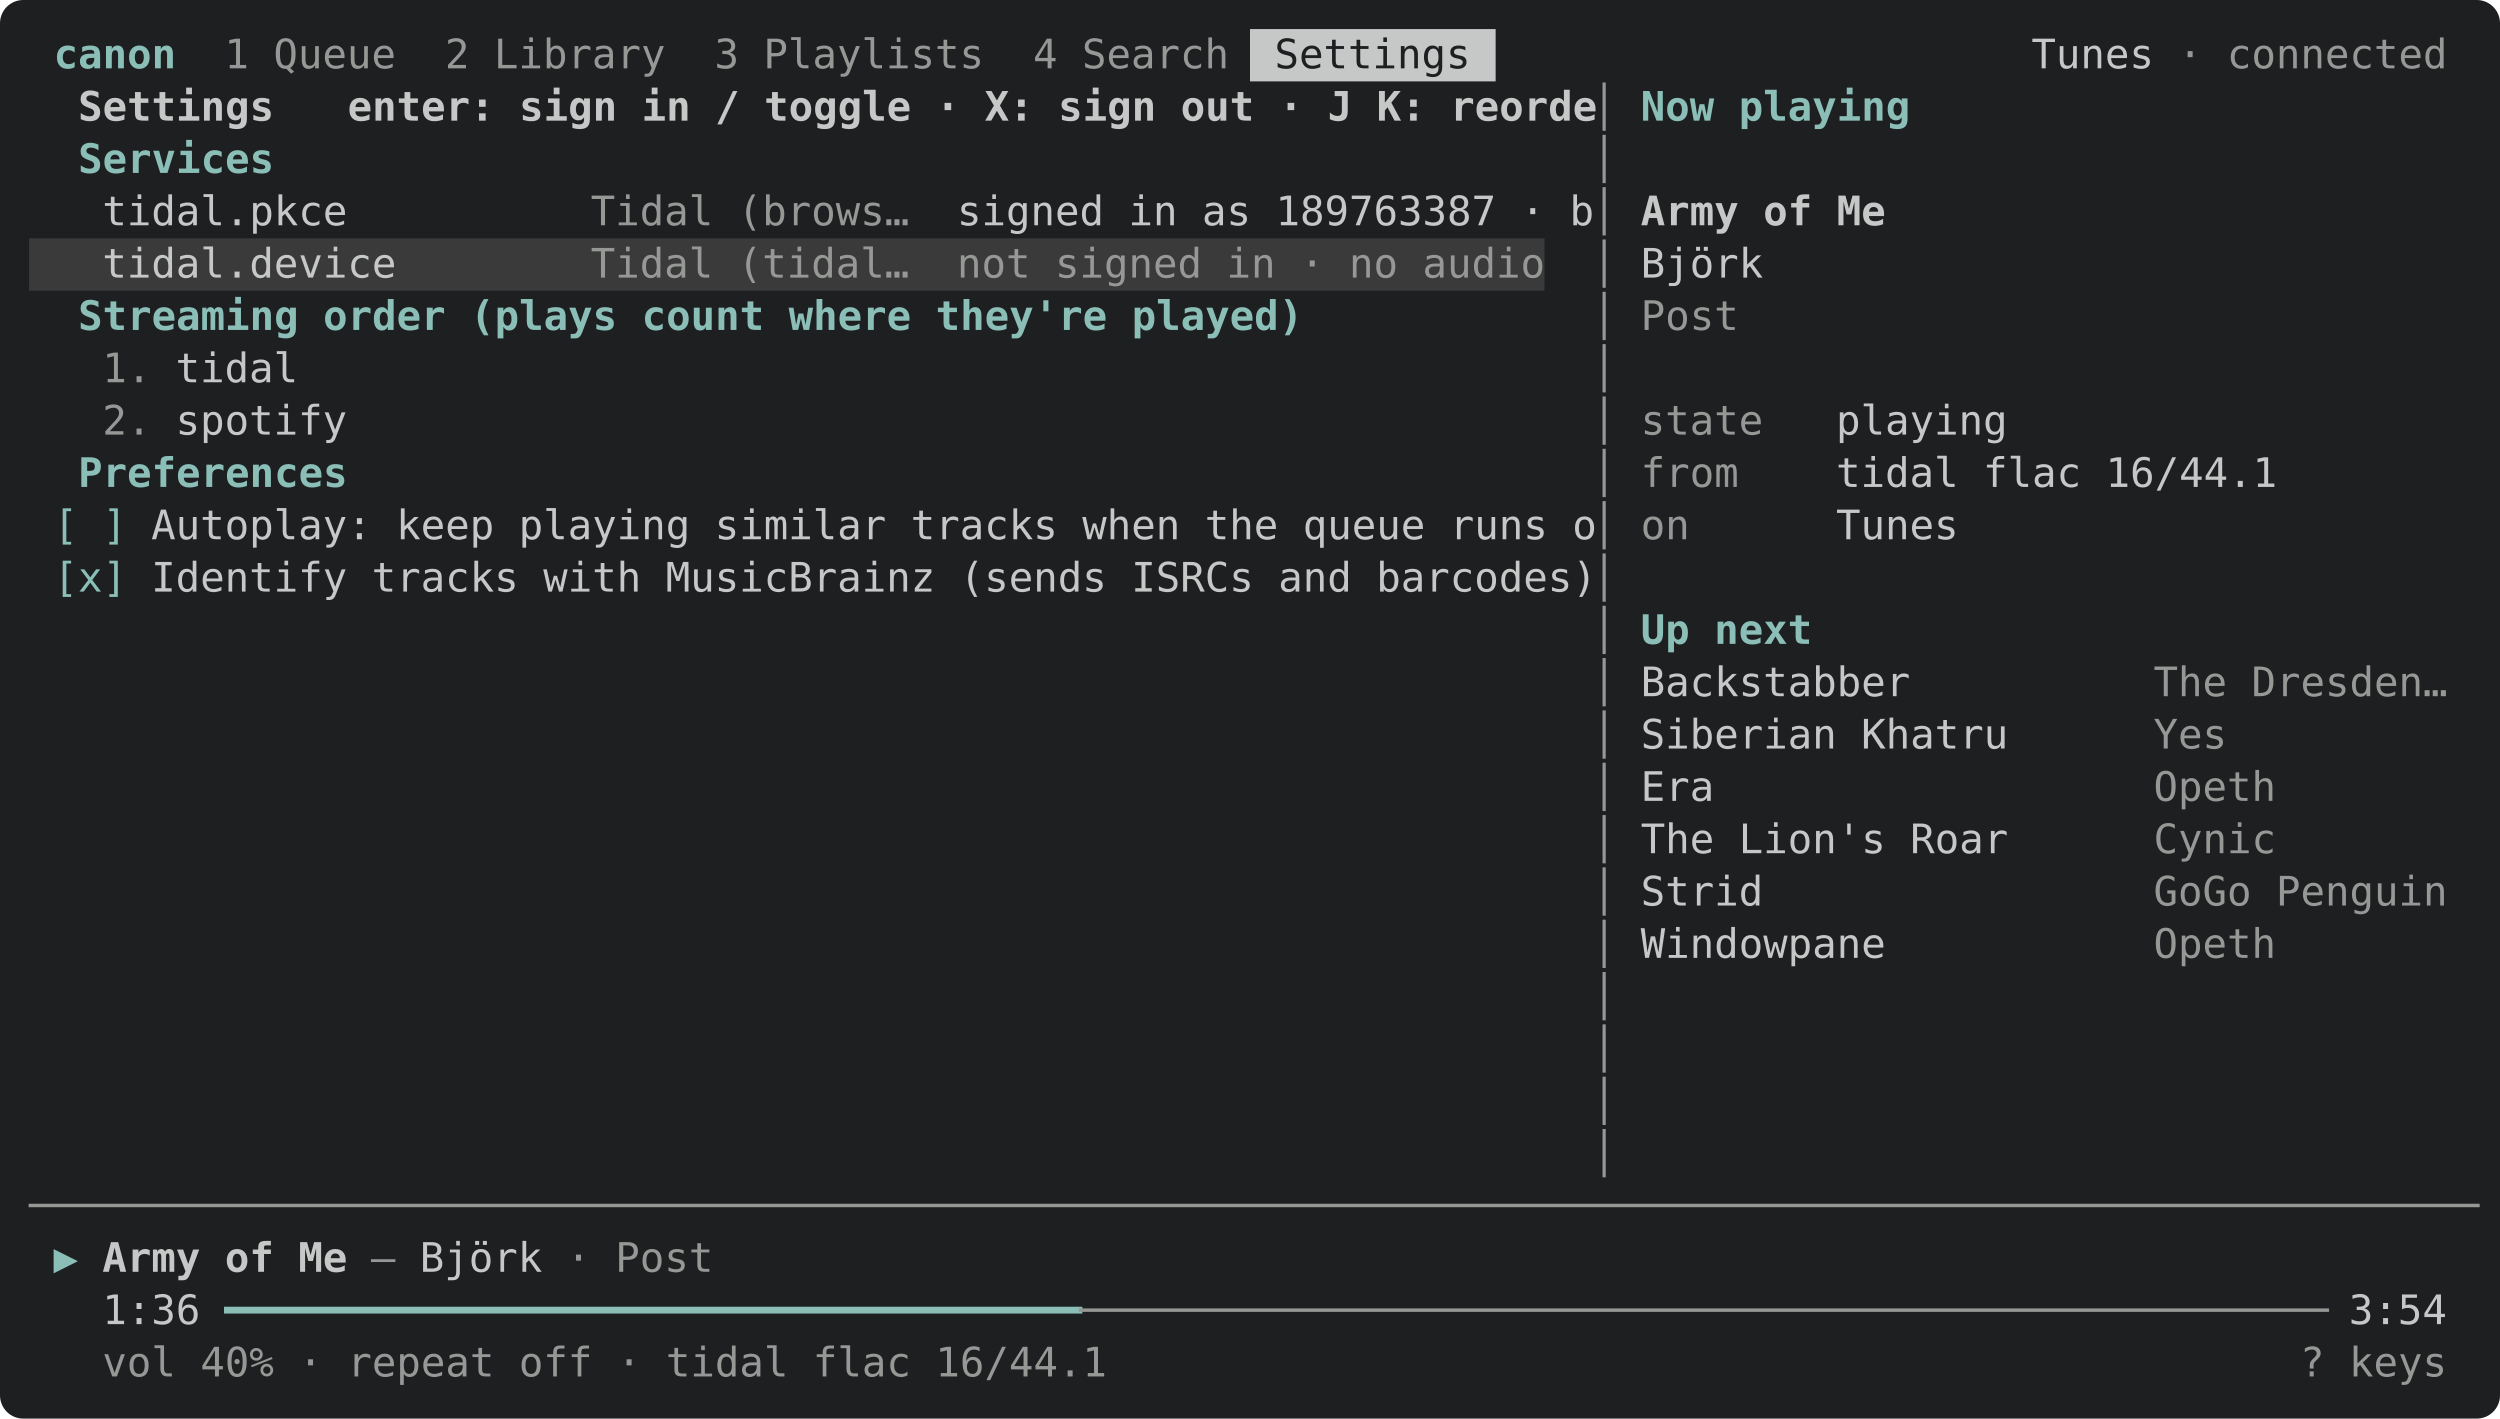
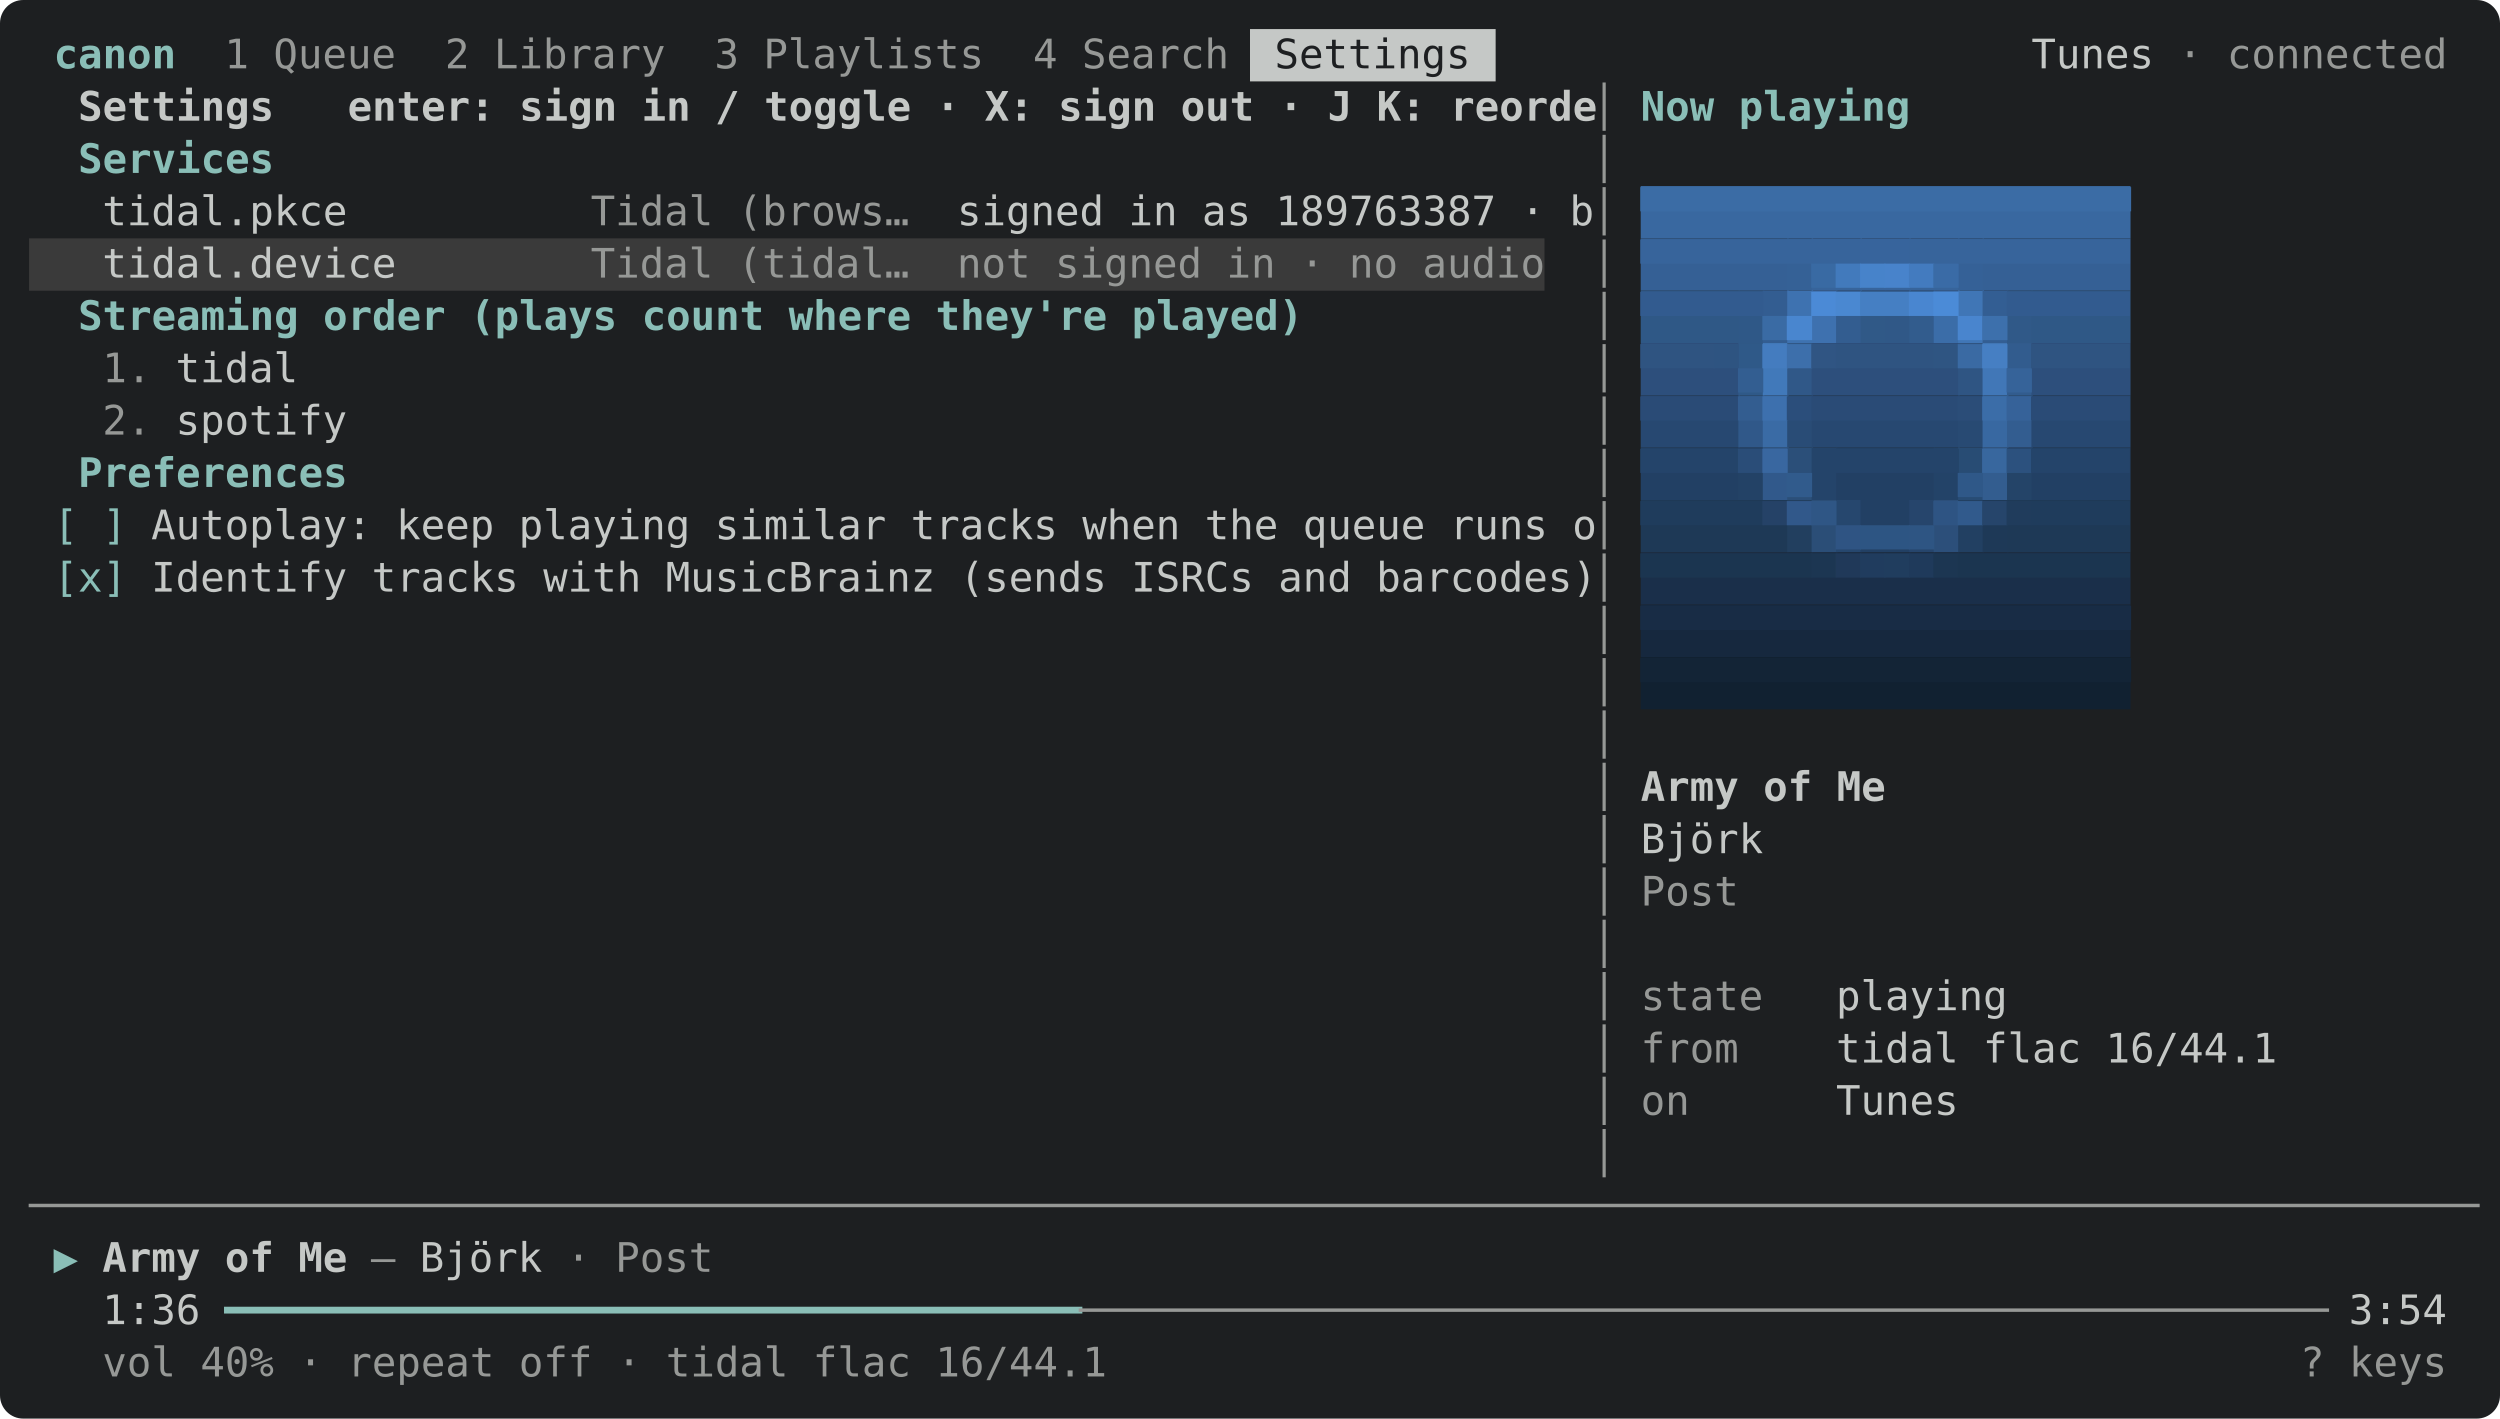
<svg xmlns="http://www.w3.org/2000/svg" width="860" height="488" viewBox="0 0 860 488" font-family="ui-monospace,'SF Mono','DejaVu Sans Mono',Menlo,Consolas,monospace" font-size="14">
  <style>
text{white-space:pre}
.b0{fill:#c5c8c6}
- .b1{fill:#3a3a3a}
+ .b1{fill:#3968a0}
+ .b2{fill:#3a3a3a}
+ .b3{fill:#356095}
+ .b4{fill:#356196}
+ .b5{fill:#37649b}
+ .b6{fill:#37649c}
+ .b7{fill:#356197}
+ .b8{fill:#2f5886}
+ .b9{fill:#2f5887}
+ .b10{fill:#335d91}
+ .b11{fill:#3e72b0}
+ .b12{fill:#3e71af}
+ .b13{fill:#335d90}
+ .b14{fill:#305987}
+ .b15{fill:#305887}
+ .b16{fill:#325c8d}
+ .b17{fill:#3b6da8}
+ .b18{fill:#4076b6}
+ .b19{fill:#335e93}
+ .b20{fill:#305988}
+ .b21{fill:#2d4f7c}
+ .b22{fill:#2f5988}
+ .b23{fill:#4179ba}
+ .b24{fill:#305888}
+ .b25{fill:#2f5583}
+ .b26{fill:#4177b7}
+ .b27{fill:#325c8e}
+ .b28{fill:#274871}
+ .b29{fill:#305889}
+ .b30{fill:#3a6ba5}
+ .b31{fill:#294c76}
+ .b32{fill:#284a73}
+ .b33{fill:#3868a1}
+ .b34{fill:#224064}
+ .b35{fill:#234266}
+ .b36{fill:#31598b}
+ .b37{fill:#2b4f79}
+ .b38{fill:#24446a}
+ .b39{fill:#234368}
+ .b40{fill:#284c74}
+ .b41{fill:#335d8f}
+ .b42{fill:#244468}
+ .b43{fill:#1e3956}
+ .b44{fill:#223f5f}
+ .b45{fill:#2b4e77}
+ .b46{fill:#26476e}
+ .b47{fill:#26456c}
+ .b48{fill:#2c4f7a}
+ .b49{fill:#224062}
+ .b50{fill:#1e3957}
+ .b51{fill:#1a2f4a}
+ .b52{fill:#16283e}
+ .b53{fill:#112131}
.s0{fill:#8abeb7;font-weight:bold}
.s1{fill:#969896}
.s2{fill:#1d1f21}
.s3{font-weight:bold}
- .s4{fill:#8abeb7}
+ .s4{fill:#3b6ca5}
+ .s5{fill:#37649b}
+ .s6{fill:#396aa3}
+ .s7{fill:#427abc}
+ .s8{fill:#4783ca}
+ .s9{fill:#4883cb}
+ .s10{fill:#437bbf}
+ .s11{fill:#3a6ba6}
+ .s12{fill:#325b8f}
+ .s13{fill:#3a6ba4}
+ .s14{fill:#4986cf}
+ .s15{fill:#4b8ad6}
+ .s16{fill:#4a88d1}
+ .s17{fill:#457fc3}
+ .s18{fill:#4986d0}
+ .s19{fill:#4b8bd7}
+ .s20{fill:#4985ce}
+ .s21{fill:#3d70ac}
+ .s22{fill:#2f5481}
+ .s23{fill:#2e5481}
+ .s24{fill:#335e91}
+ .s25{fill:#447cbf}
+ .s26{fill:#3d6fab}
+ .s27{fill:#305583}
+ .s28{fill:#2f5582}
+ .s29{fill:#3a6aa3}
+ .s30{fill:#467fc3}
+ .s31{fill:#366399}
+ .s32{fill:#2a4b76}
+ .s33{fill:#335d90}
+ .s34{fill:#3d70ae}
+ .s35{fill:#2b4e7b}
+ .s36{fill:#2b4d78}
+ .s37{fill:#3b6da8}
+ .s38{fill:#366299}
+ .s39{fill:#24446a}
+ .s40{fill:#2a4d78}
+ .s41{fill:#3967a0}
+ .s42{fill:#315b8c}
+ .s43{fill:#2f5888}
+ .s44{fill:#38679e}
+ .s45{fill:#2c517e}
+ .s46{fill:#8abeb7}
+ .s47{fill:#1f3c5c}
+ .s48{fill:#254267}
+ .s49{fill:#31588a}
+ .s50{fill:#2f5685}
+ .s51{fill:#2f5483}
+ .s52{fill:#2d5583}
+ .s53{fill:#2e5583}
+ .s54{fill:#2e5483}
+ .s55{fill:#315a8c}
+ .s56{fill:#26456b}
+ .s57{fill:#203c5c}
+ .s58{fill:#1b3550}
+ .s59{fill:#1c3652}
+ .s60{fill:#203959}
+ .s61{fill:#203c5e}
+ .s62{fill:#203d5e}
+ .s63{fill:#1f3a5b}
+ .s64{fill:#182c45}
+ .s65{fill:#132436}
</style>
  <rect x="0" y="0" width="860" height="488" rx="8" fill="#1d1f21" />
  <rect class="b0" x="430.0" y="10.0" width="84.5" height="18.0" />
-   <rect class="b1" x="10.0" y="82.0" width="521.3" height="18.0" />
+   <rect class="b1" x="564.4" y="64.0" width="168.5" height="18.0" />
+   <rect class="b2" x="10.0" y="82.0" width="521.3" height="18.0" />
+   <rect class="b3" x="564.4" y="82.0" width="50.9" height="18.0" />
+   <rect class="b4" x="614.8" y="82.0" width="8.9" height="18.0" />
+   <rect class="b5" x="623.2" y="82.0" width="17.3" height="18.0" />
+   <rect class="b6" x="640.0" y="82.0" width="17.3" height="18.0" />
+   <rect class="b5" x="656.8" y="82.0" width="17.3" height="18.0" />
+   <rect class="b7" x="673.6" y="82.0" width="8.9" height="18.0" />
+   <rect class="b3" x="682.0" y="82.0" width="50.9" height="18.0" />
+   <rect class="b8" x="564.4" y="100.0" width="34.1" height="18.0" />
+   <rect class="b9" x="598.0" y="100.0" width="8.9" height="18.0" />
+   <rect class="b10" x="606.4" y="100.0" width="8.9" height="18.0" />
+   <rect class="b11" x="614.8" y="100.0" width="8.9" height="18.0" />
+   <rect class="b12" x="623.2" y="100.0" width="8.9" height="18.0" />
+   <rect class="b13" x="631.6" y="100.0" width="8.9" height="18.0" />
+   <rect class="b14" x="640.0" y="100.0" width="8.9" height="18.0" />
+   <rect class="b15" x="648.4" y="100.0" width="8.9" height="18.0" />
+   <rect class="b16" x="656.8" y="100.0" width="8.9" height="18.0" />
+   <rect class="b17" x="665.2" y="100.0" width="8.9" height="18.0" />
+   <rect class="b18" x="673.6" y="100.0" width="8.9" height="18.0" />
+   <rect class="b19" x="682.0" y="100.0" width="8.9" height="18.0" />
+   <rect class="b20" x="690.4" y="100.0" width="8.9" height="18.0" />
+   <rect class="b8" x="698.8" y="100.0" width="34.1" height="18.0" />
+   <rect class="b21" x="564.4" y="118.0" width="34.1" height="18.0" />
+   <rect class="b22" x="598.0" y="118.0" width="8.9" height="18.0" />
+   <rect class="b23" x="606.4" y="118.0" width="8.9" height="18.0" />
+   <rect class="b24" x="614.8" y="118.0" width="8.9" height="18.0" />
+   <rect class="b21" x="623.2" y="118.0" width="50.9" height="18.0" />
+   <rect class="b25" x="673.6" y="118.0" width="8.9" height="18.0" />
+   <rect class="b26" x="682.0" y="118.0" width="8.9" height="18.0" />
+   <rect class="b27" x="690.4" y="118.0" width="8.9" height="18.0" />
+   <rect class="b21" x="698.8" y="118.0" width="34.1" height="18.0" />
+   <rect class="b28" x="564.4" y="136.0" width="34.1" height="18.0" />
+   <rect class="b29" x="598.0" y="136.0" width="8.9" height="18.0" />
+   <rect class="b30" x="606.4" y="136.0" width="8.9" height="18.0" />
+   <rect class="b31" x="614.8" y="136.0" width="8.9" height="18.0" />
+   <rect class="b28" x="623.2" y="136.0" width="50.9" height="18.0" />
+   <rect class="b32" x="673.6" y="136.0" width="8.9" height="18.0" />
+   <rect class="b33" x="682.0" y="136.0" width="8.9" height="18.0" />
+   <rect class="b13" x="690.4" y="136.0" width="8.9" height="18.0" />
+   <rect class="b28" x="698.8" y="136.0" width="34.1" height="18.0" />
+   <rect class="b34" x="564.4" y="154.0" width="34.1" height="18.0" />
+   <rect class="b35" x="598.0" y="154.0" width="8.9" height="18.0" />
+   <rect class="b36" x="606.4" y="154.0" width="8.9" height="18.0" />
+   <rect class="b37" x="614.8" y="154.0" width="8.9" height="18.0" />
+   <rect class="b38" x="623.2" y="154.0" width="8.9" height="18.0" />
+   <rect class="b34" x="631.6" y="154.0" width="34.1" height="18.0" />
+   <rect class="b39" x="665.2" y="154.0" width="8.9" height="18.0" />
+   <rect class="b40" x="673.6" y="154.0" width="8.9" height="18.0" />
+   <rect class="b41" x="682.0" y="154.0" width="8.9" height="18.0" />
+   <rect class="b42" x="690.4" y="154.0" width="8.9" height="18.0" />
+   <rect class="b34" x="698.8" y="154.0" width="34.1" height="18.0" />
+   <rect class="b43" x="564.4" y="172.0" width="50.9" height="18.0" />
+   <rect class="b44" x="614.8" y="172.0" width="8.9" height="18.0" />
+   <rect class="b45" x="623.2" y="172.0" width="8.9" height="18.0" />
+   <rect class="b46" x="631.6" y="172.0" width="8.9" height="18.0" />
+   <rect class="b34" x="640.0" y="172.0" width="17.3" height="18.0" />
+   <rect class="b47" x="656.8" y="172.0" width="8.9" height="18.0" />
+   <rect class="b48" x="665.2" y="172.0" width="8.9" height="18.0" />
+   <rect class="b49" x="673.6" y="172.0" width="8.9" height="18.0" />
+   <rect class="b50" x="682.0" y="172.0" width="8.9" height="18.0" />
+   <rect class="b43" x="690.4" y="172.0" width="42.5" height="18.0" />
+   <rect class="b51" x="564.4" y="190.0" width="168.5" height="18.0" />
+   <rect class="b52" x="564.4" y="208.0" width="168.5" height="18.0" />
+   <rect class="b53" x="564.4" y="226.0" width="168.5" height="18.0" />
  <g fill="#c5c8c6">
    <text xml:space="preserve" y="23.5">
      <tspan x="10.0" class="s0"> canon</tspan>
      <tspan x="77.2" class="s1">1 Queue  2 Library  3 Playlists  4 Search</tspan>
      <tspan x="430.0" class="s2"> Settings</tspan>
      <tspan x="698.8">Tunes</tspan>
      <tspan x="749.2" class="s1">· connected</tspan>
    </text>
    <text xml:space="preserve" y="41.5">
      <tspan x="10.0" class="s3">  Settings   enter: sign in / toggle · X: sign out · J K: reorde</tspan>
      <tspan x="547.6" class="s1">│</tspan>
      <tspan x="564.4" class="s0">Now playing</tspan>
    </text>
    <text xml:space="preserve" y="59.5">
      <tspan x="10.0" class="s0">  Services</tspan>
      <tspan x="547.6" class="s1">│</tspan>
    </text>
    <text xml:space="preserve" y="77.5">
      <tspan x="35.2">tidal.pkce</tspan>
      <tspan x="203.2" class="s1">Tidal (brows…</tspan>
      <tspan x="329.2">signed in as 189763387 · b</tspan>
      <tspan x="547.6" class="s1">│</tspan>
-       <tspan x="564.4" class="s3">Army of Me</tspan>
+       <tspan x="564.4" class="s4">▀▀▀▀▀▀▀▀▀▀▀▀▀▀▀▀▀▀▀▀</tspan>
    </text>
    <text xml:space="preserve" y="95.5">
      <tspan x="35.2">tidal.device</tspan>
      <tspan x="203.2" class="s1">Tidal (tidal…</tspan>
      <tspan x="329.2" class="s1">not signed in · no audio</tspan>
      <tspan x="547.6" class="s1">│</tspan>
-       <tspan x="564.4">Björk</tspan>
+       <tspan x="564.4" class="s5">▀▀▀▀▀▀▀</tspan>
+       <tspan x="623.2" class="s6">▄</tspan>
+       <tspan x="631.6" class="s7">▄</tspan>
+       <tspan x="640.0" class="s8">▄</tspan>
+       <tspan x="648.4" class="s9">▄</tspan>
+       <tspan x="656.8" class="s10">▄</tspan>
+       <tspan x="665.2" class="s11">▄</tspan>
+       <tspan x="673.6" class="s5">▀▀▀▀▀▀▀</tspan>
    </text>
    <text xml:space="preserve" y="113.5">
      <tspan x="10.0" class="s0">  Streaming order (plays count where they're played)</tspan>
      <tspan x="547.6" class="s1">│</tspan>
-       <tspan x="564.4" class="s1">Post</tspan>
+       <tspan x="564.4" class="s12">▀▀▀▀▀</tspan>
+       <tspan x="606.4" class="s13">▄</tspan>
+       <tspan x="614.8" class="s14">▄</tspan>
+       <tspan x="623.2" class="s15">▀</tspan>
+       <tspan x="631.6" class="s16">▀</tspan>
+       <tspan x="640.0" class="s17">▀▀</tspan>
+       <tspan x="656.8" class="s18">▀</tspan>
+       <tspan x="665.2" class="s19">▀</tspan>
+       <tspan x="673.6" class="s20">▄</tspan>
+       <tspan x="682.0" class="s21">▄</tspan>
+       <tspan x="690.4" class="s12">▀▀▀▀▀</tspan>
    </text>
    <text xml:space="preserve" y="131.5">
      <tspan x="35.2" class="s1">1.</tspan>
      <tspan x="60.4">tidal</tspan>
      <tspan x="547.6" class="s1">│</tspan>
+       <tspan x="564.4" class="s22">▀▀▀</tspan>
+       <tspan x="589.6" class="s23">▀</tspan>
+       <tspan x="598.0" class="s24">▄</tspan>
+       <tspan x="606.4" class="s25">▀</tspan>
+       <tspan x="614.8" class="s26">▀</tspan>
+       <tspan x="623.2" class="s27">▀</tspan>
+       <tspan x="631.6" class="s22">▀▀▀▀</tspan>
+       <tspan x="665.2" class="s28">▀</tspan>
+       <tspan x="673.6" class="s29">▀</tspan>
+       <tspan x="682.0" class="s30">▀</tspan>
+       <tspan x="690.4" class="s31">▄</tspan>
+       <tspan x="698.8" class="s22">▀▀▀▀</tspan>
    </text>
    <text xml:space="preserve" y="149.5">
      <tspan x="35.2" class="s1">2.</tspan>
      <tspan x="60.4">spotify</tspan>
      <tspan x="547.6" class="s1">│</tspan>
+       <tspan x="564.4" class="s32">▀▀▀▀</tspan>
+       <tspan x="598.0" class="s33">▀</tspan>
+       <tspan x="606.4" class="s34">▀</tspan>
+       <tspan x="614.8" class="s35">▀</tspan>
+       <tspan x="623.2" class="s32">▀▀▀▀▀▀</tspan>
+       <tspan x="673.6" class="s36">▀</tspan>
+       <tspan x="682.0" class="s37">▀</tspan>
+       <tspan x="690.4" class="s38">▀</tspan>
+       <tspan x="698.8" class="s32">▀▀▀▀</tspan>
+     </text>
+     <text xml:space="preserve" y="167.5">
+       <tspan x="10.0" class="s0">  Preferences</tspan>
+       <tspan x="547.6" class="s1">│</tspan>
+       <tspan x="564.4" class="s39">▀▀▀▀</tspan>
+       <tspan x="598.0" class="s40">▀</tspan>
+       <tspan x="606.4" class="s41">▀</tspan>
+       <tspan x="614.8" class="s42">▄</tspan>
+       <tspan x="631.6" class="s39">▀▀▀▀▀</tspan>
+       <tspan x="673.6" class="s43">▄</tspan>
+       <tspan x="682.0" class="s44">▀</tspan>
+       <tspan x="690.4" class="s45">▀</tspan>
+       <tspan x="698.8" class="s39">▀▀▀▀</tspan>
+     </text>
+     <text xml:space="preserve" y="185.5">
+       <tspan x="18.4" class="s46">[ ]</tspan>
+       <tspan x="52.0">Autoplay: keep playing similar tracks when the queue runs o</tspan>
+       <tspan x="547.6" class="s1">│</tspan>
+       <tspan x="564.4" class="s47">▀▀▀▀▀</tspan>
+       <tspan x="606.4" class="s48">▀</tspan>
+       <tspan x="614.8" class="s49">▀</tspan>
+       <tspan x="623.2" class="s50">▀</tspan>
+       <tspan x="631.6" class="s51">▄</tspan>
+       <tspan x="640.0" class="s52">▄▄</tspan>
+       <tspan x="656.8" class="s53">▄</tspan>
+       <tspan x="665.2" class="s54">▀</tspan>
+       <tspan x="673.6" class="s55">▀</tspan>
+       <tspan x="682.0" class="s56">▀</tspan>
+       <tspan x="690.4" class="s57">▀</tspan>
+       <tspan x="698.8" class="s47">▀▀▀▀</tspan>
+     </text>
+     <text xml:space="preserve" y="203.5">
+       <tspan x="18.4" class="s46">[x]</tspan>
+       <tspan x="52.0">Identify tracks with MusicBrainz (sends ISRCs and barcodes)</tspan>
+       <tspan x="547.6" class="s1">│</tspan>
+       <tspan x="564.4" class="s58">▀▀▀▀▀▀▀</tspan>
+       <tspan x="623.2" class="s59">▀</tspan>
+       <tspan x="631.6" class="s60">▀</tspan>
+       <tspan x="640.0" class="s61">▀</tspan>
+       <tspan x="648.4" class="s62">▀</tspan>
+       <tspan x="656.8" class="s63">▀</tspan>
+       <tspan x="665.2" class="s59">▀</tspan>
+       <tspan x="673.6" class="s58">▀▀▀▀▀▀▀</tspan>
+     </text>
+     <text xml:space="preserve" y="221.5">
+       <tspan x="547.6" class="s1">│</tspan>
+       <tspan x="564.4" class="s64">▀▀▀▀▀▀▀▀▀▀▀▀▀▀▀▀▀▀▀▀</tspan>
+     </text>
+     <text xml:space="preserve" y="239.5">
+       <tspan x="547.6" class="s1">│</tspan>
+       <tspan x="564.4" class="s65">▀▀▀▀▀▀▀▀▀▀▀▀▀▀▀▀▀▀▀▀</tspan>
+     </text>
+     <text xml:space="preserve" y="257.5">
+       <tspan x="547.6" class="s1">│</tspan>
+     </text>
+     <text xml:space="preserve" y="275.5">
+       <tspan x="547.6" class="s1">│</tspan>
+       <tspan x="564.4" class="s3">Army of Me</tspan>
+     </text>
+     <text xml:space="preserve" y="293.5">
+       <tspan x="547.6" class="s1">│</tspan>
+       <tspan x="564.4">Björk</tspan>
+     </text>
+     <text xml:space="preserve" y="311.5">
+       <tspan x="547.6" class="s1">│</tspan>
+       <tspan x="564.4" class="s1">Post</tspan>
+     </text>
+     <text xml:space="preserve" y="329.5">
+       <tspan x="547.6" class="s1">│</tspan>
+     </text>
+     <text xml:space="preserve" y="347.5">
+       <tspan x="547.6" class="s1">│</tspan>
      <tspan x="564.4" class="s1">state</tspan>
      <tspan x="631.6">playing</tspan>
    </text>
-     <text xml:space="preserve" y="167.5">
-       <tspan x="10.0" class="s0">  Preferences</tspan>
+     <text xml:space="preserve" y="365.5">
      <tspan x="547.6" class="s1">│</tspan>
      <tspan x="564.4" class="s1">from</tspan>
      <tspan x="631.6">tidal flac 16/44.1</tspan>
    </text>
-     <text xml:space="preserve" y="185.5">
-       <tspan x="18.4" class="s4">[ ]</tspan>
-       <tspan x="52.0">Autoplay: keep playing similar tracks when the queue runs o</tspan>
+     <text xml:space="preserve" y="383.5">
      <tspan x="547.6" class="s1">│</tspan>
      <tspan x="564.4" class="s1">on</tspan>
      <tspan x="631.6">Tunes</tspan>
    </text>
-     <text xml:space="preserve" y="203.5">
-       <tspan x="18.4" class="s4">[x]</tspan>
-       <tspan x="52.0">Identify tracks with MusicBrainz (sends ISRCs and barcodes)</tspan>
-       <tspan x="547.6" class="s1">│</tspan>
-     </text>
-     <text xml:space="preserve" y="221.5">
-       <tspan x="547.6" class="s1">│</tspan>
-       <tspan x="564.4" class="s0">Up next</tspan>
-     </text>
-     <text xml:space="preserve" y="239.5">
-       <tspan x="547.6" class="s1">│</tspan>
-       <tspan x="564.4">Backstabber</tspan>
-       <tspan x="740.8" class="s1">The Dresden…</tspan>
-     </text>
-     <text xml:space="preserve" y="257.5">
-       <tspan x="547.6" class="s1">│</tspan>
-       <tspan x="564.4">Siberian Khatru</tspan>
-       <tspan x="740.8" class="s1">Yes</tspan>
-     </text>
-     <text xml:space="preserve" y="275.5">
-       <tspan x="547.6" class="s1">│</tspan>
-       <tspan x="564.4">Era</tspan>
-       <tspan x="740.8" class="s1">Opeth</tspan>
-     </text>
-     <text xml:space="preserve" y="293.5">
-       <tspan x="547.6" class="s1">│</tspan>
-       <tspan x="564.4">The Lion's Roar</tspan>
-       <tspan x="740.8" class="s1">Cynic</tspan>
-     </text>
-     <text xml:space="preserve" y="311.5">
-       <tspan x="547.6" class="s1">│</tspan>
-       <tspan x="564.4">Strid</tspan>
-       <tspan x="740.8" class="s1">GoGo Penguin</tspan>
-     </text>
-     <text xml:space="preserve" y="329.5">
-       <tspan x="547.6" class="s1">│</tspan>
-       <tspan x="564.4">Windowpane</tspan>
-       <tspan x="740.8" class="s1">Opeth</tspan>
-     </text>
-     <text xml:space="preserve" y="347.5">
-       <tspan x="547.6" class="s1">│</tspan>
-     </text>
-     <text xml:space="preserve" y="365.5">
-       <tspan x="547.6" class="s1">│</tspan>
-     </text>
-     <text xml:space="preserve" y="383.5">
-       <tspan x="547.6" class="s1">│</tspan>
-     </text>
    <text xml:space="preserve" y="401.5">
      <tspan x="547.6" class="s1">│</tspan>
    </text>
    <text xml:space="preserve" y="419.5">
      <tspan x="10.0" class="s1">────────────────────────────────────────────────────────────────────────────────────────────────────</tspan>
    </text>
    <text xml:space="preserve" y="437.5">
-       <tspan x="18.4" class="s4">▶</tspan>
+       <tspan x="18.4" class="s46">▶</tspan>
      <tspan x="35.2" class="s3">Army of Me</tspan>
      <tspan x="127.6" class="s1">—</tspan>
      <tspan x="144.4">Björk</tspan>
      <tspan x="194.8" class="s1">· Post</tspan>
    </text>
    <text xml:space="preserve" y="455.5">
      <tspan x="35.2">1:36</tspan>
-       <tspan x="77.2" class="s4">━━━━━━━━━━━━━━━━━━━━━━━━━━━━━━━━━━━</tspan>
+       <tspan x="77.2" class="s46">━━━━━━━━━━━━━━━━━━━━━━━━━━━━━━━━━━━</tspan>
      <tspan x="371.2" class="s1">───────────────────────────────────────────────────</tspan>
      <tspan x="808.0">3:54</tspan>
    </text>
    <text xml:space="preserve" y="473.5">
      <tspan x="35.2" class="s1">vol 40% · repeat off · tidal flac 16/44.1</tspan>
      <tspan x="791.2" class="s1">? keys</tspan>
    </text>
  </g>
</svg>
